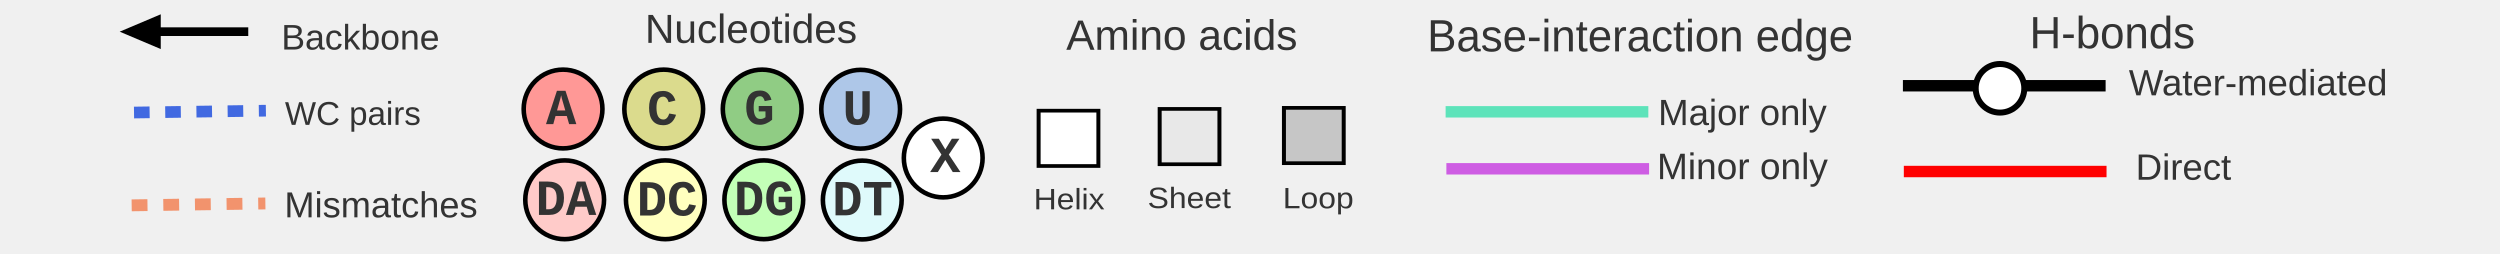
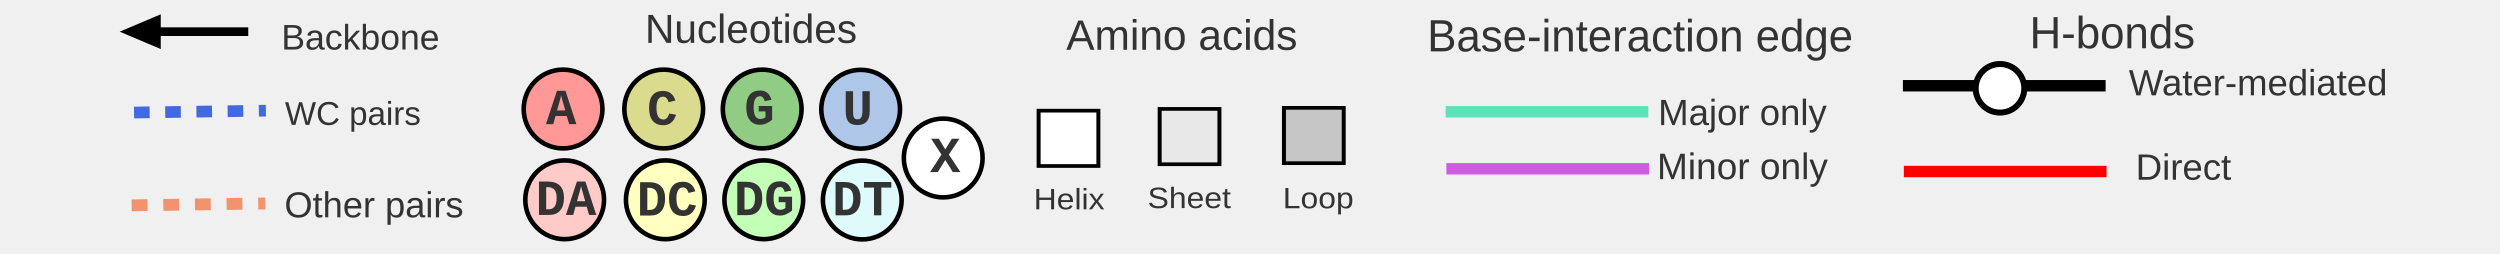
<svg xmlns="http://www.w3.org/2000/svg" xmlns:ns1="https://boxy-svg.com" viewBox="57.332 73.378 448.755 45.481" version="1.1" id="svg82" width="448.755" height="45.481">
  <defs id="defs86" />
  <g id="g80" transform="translate(28.2381,0.3496259)">
    <g transform="translate(79.64798,14.13305)" id="g36">
      <rect x="208.938" y="77.941" width="36.387" height="2.05" style="fill:#5de3ba;stroke:#000000;stroke-width:1.076;stroke-opacity:0" id="rect18" />
      <rect x="209.074" y="88.17" width="36.387" height="2.05" style="fill:#ce5de3;stroke:#000000;stroke-width:1.076;stroke-opacity:0" id="rect20" />
      <text style="font-size:6.56px;font-family:Arial, sans-serif;white-space:pre;fill:#333333;stroke-width:0.82" x="247.094" y="81.349" id="text24">Major only</text>
      <text style="font-size:6.56px;font-family:Arial, sans-serif;white-space:pre;fill:#333333;stroke-width:0.82" x="331.569" y="76.008" id="text24-8">Water-mediated</text>
      <text style="font-size:6.56px;font-family:Arial, sans-serif;white-space:pre;fill:#333333;stroke-width:0.82" x="332.817" y="91.158" id="text24-8-9">Direct</text>
      <text style="font-size:6.647px;font-family:Arial, sans-serif;white-space:pre;fill:#333333;stroke-width:0.831" x="246.887" y="91.057" id="text26">Minor only</text>
      <text style="font-size:6.386px;font-family:Arial, sans-serif;white-space:pre;fill:#333333;stroke-width:0.798" x="-0.06" y="67.788" id="text30">Backbone</text>
      <text style="font-size:5.935px;font-family:Arial, sans-serif;white-space:pre;fill:#333333;stroke-width:0.742" x="0.587" y="81.312" id="text32">WC pairs</text>
-       <text style="font-size:6.5px;font-family:Arial, sans-serif;white-space:pre;fill:#333333;stroke-width:0.812" x="0.501" y="97.908" id="text34">Mismatches</text>
+       <text style="font-size:6.5px;font-family:Arial, sans-serif;white-space:pre;fill:#333333;stroke-width:0.812" x="0.501" y="97.908" id="text34">Other pairs</text>
      <g id="g1" transform="matrix(1.076208,0,0,1.076208,-11.65324,-14.99133)">
        <rect x="281.242" y="82.004" width="33.81" height="1.905" style="fill:#000000;fill-opacity:1;stroke:#000000;stroke-opacity:0" id="rect20-6" />
        <rect x="281.395" y="96.311" width="33.81" height="1.905" style="fill:#ff0000;fill-opacity:1;stroke:#000000;stroke-opacity:0" id="rect20-6-6" />
        <circle style="fill:#ffffff;fill-opacity:1;stroke:#000000;stroke-opacity:1" id="path1" cx="297.435" cy="83.381" r="4.054" />
      </g>
    </g>
    <g transform="matrix(0.7151915,0,0,0.6620212,-54.09959,59.21549)" id="g50">
      <rect x="438.572" y="50.11" width="15" height="15" style="fill:#c6c6c6;stroke:#000000" id="rect38" />
      <rect x="377" y="50.874" width="15" height="15" style="fill:#ffffff;stroke:#000000" id="rect40" />
      <rect x="407.381" y="50.397" width="15" height="15" style="fill:#e8e8e8;stroke:#000000" id="rect42" />
      <text style="font-size:8px;font-family:Arial, sans-serif;white-space:pre;fill:#333333" x="375.761" y="77.619" id="text44">Helix</text>
      <text style="font-size:8px;font-family:Arial, sans-serif;white-space:pre;fill:#333333" x="404.355" y="77.285" id="text46">Sheet</text>
      <text style="font-size:8px;font-family:Arial, sans-serif;white-space:pre;fill:#333333" x="438.287" y="77.334" id="text48">Loop</text>
    </g>
    <path d="m 73.657,79.494 h -15.708 v 2.339 l -7.372,-3.119 7.372,-3.119 v 2.339 h 15.708 z" style="fill:#000000;fill-opacity:1;stroke:#000000;stroke-width:0.624;stroke-opacity:0" ns1:shape="arrow -94.332 -84.922 37 10 2.5 11.818 0 1@a08c046d" id="path52" />
    <line style="fill:#d8d8d8;stroke:#4169e1;stroke-width:2.1px;stroke-dasharray:2.801;stroke-opacity:1" x1="53.15" y1="93.229" x2="76.821" y2="92.896" id="line54" />
    <line style="fill:#d8d8d8;stroke:#f2936d;stroke-width:2.13px;stroke-dasharray:2.84;stroke-opacity:1" x1="52.728" y1="109.887" x2="76.73" y2="109.549" id="line56" />
    <text style="font-size:7.62px;font-family:Arial, sans-serif;white-space:pre;fill:#333333;stroke-width:0.762" x="220.482" y="81.974" id="text58"> Amino acids</text>
    <text style="font-size:7.98px;font-family:Arial, sans-serif;white-space:pre;fill:#333333;stroke-width:0.798" x="289.764" y="80.976" id="text58-3" transform="scale(0.9845334,1.01571)">Base-interaction edge</text>
    <text style="font-size:7.98px;font-family:Arial, sans-serif;white-space:pre;fill:#333333;stroke-width:0.798" x="399.59" y="80.431" id="text58-3-6" transform="scale(0.9845334,1.01571)">H-bonds</text>
    <text style="font-size:7.286px;font-family:Arial, sans-serif;white-space:pre;fill:#333333;stroke-width:0.729" x="144.878" y="80.722" id="text58-9">Nucleotides</text>
    <g id="g78" transform="matrix(1.076208,0,0,1.076208,-46.60787,1.741907)">
      <circle style="fill:#ff9896;fill-opacity:1;stroke:#000000;stroke-width:0.766" cx="164.254" cy="84.421" id="ellipse62" r="6.569" />
      <circle style="fill:#dbdb8d;fill-opacity:1;stroke:#000000;stroke-width:0.766" cx="181.043" cy="84.422" id="ellipse64" r="6.569" />
      <circle style="fill:#90cc84;fill-opacity:1;stroke:#000000;stroke-width:0.766" cx="197.467" cy="84.421" id="ellipse66" r="6.569" />
      <circle style="fill:#aec7e8;fill-opacity:1;stroke:#000000;stroke-width:0.766" cx="213.892" cy="84.458" id="ellipse68" r="6.569" />
      <text style="font-weight:700;font-size:8.431px;font-family:'Courier New';white-space:pre;fill:#333333;stroke-width:0.766" x="161.407" y="86.94" id="text70">A</text>
      <text style="font-weight:700;font-size:8.431px;font-family:'Courier New';white-space:pre;fill:#333333;stroke-width:0.766" x="178.273" y="87.045" id="text72">C</text>
      <text style="font-weight:700;font-size:8.431px;font-family:'Courier New';white-space:pre;fill:#333333;stroke-width:0.766" x="194.483" y="86.976" id="text74">G</text>
      <text style="font-weight:700;font-size:8.431px;font-family:'Courier New';white-space:pre;fill:#333333;stroke-width:0.766" x="210.871" y="87.013" id="text76">U</text>
      <circle style="fill:#ffffff;fill-opacity:1;stroke:#000000;stroke-width:0.766" cx="227.661" cy="92.59" id="ellipse68-7" r="6.569" />
      <text style="font-weight:700;font-size:8.431px;font-family:'Courier New';white-space:pre;fill:#333333;stroke-width:0.766" x="225.477" y="94.94" id="text76-0">X</text>
    </g>
    <g id="g78-3" transform="matrix(1.076208,0,0,1.076208,-46.32026,18.0371)">
      <circle style="fill:#ffcbc9;fill-opacity:1;stroke:#000000;stroke-width:0.766" cx="164.254" cy="84.421" id="ellipse62-6" r="6.569" />
      <circle style="fill:#ffffbf;fill-opacity:1;stroke:#000000;stroke-width:0.766" cx="181.043" cy="84.422" id="ellipse64-7" r="6.569" />
      <circle style="fill:#c3ffb7;fill-opacity:1;stroke:#000000;stroke-width:0.766" cx="197.467" cy="84.421" id="ellipse66-5" r="6.569" />
      <circle style="fill:#dffafb;fill-opacity:1;stroke:#000000;stroke-width:0.766" cx="213.892" cy="84.458" id="ellipse68-3" r="6.569" />
      <text style="font-weight:700;font-size:8.431px;font-family:'Courier New';white-space:pre;fill:#333333;stroke-width:0.766" x="159.407" y="86.94" id="text70-5">DA</text>
      <text style="font-weight:700;font-size:8.431px;font-family:'Courier New';white-space:pre;fill:#333333;stroke-width:0.766" x="176.273" y="87.045" id="text72-6">DC</text>
      <text style="font-weight:700;font-size:8.431px;font-family:'Courier New';white-space:pre;fill:#333333;stroke-width:0.766" x="192.483" y="86.976" id="text74-2">DG</text>
      <text style="font-weight:700;font-size:8.431px;font-family:'Courier New';white-space:pre;fill:#333333;stroke-width:0.766" x="208.871" y="87.013" id="text76-9">DT</text>
    </g>
  </g>
</svg>
